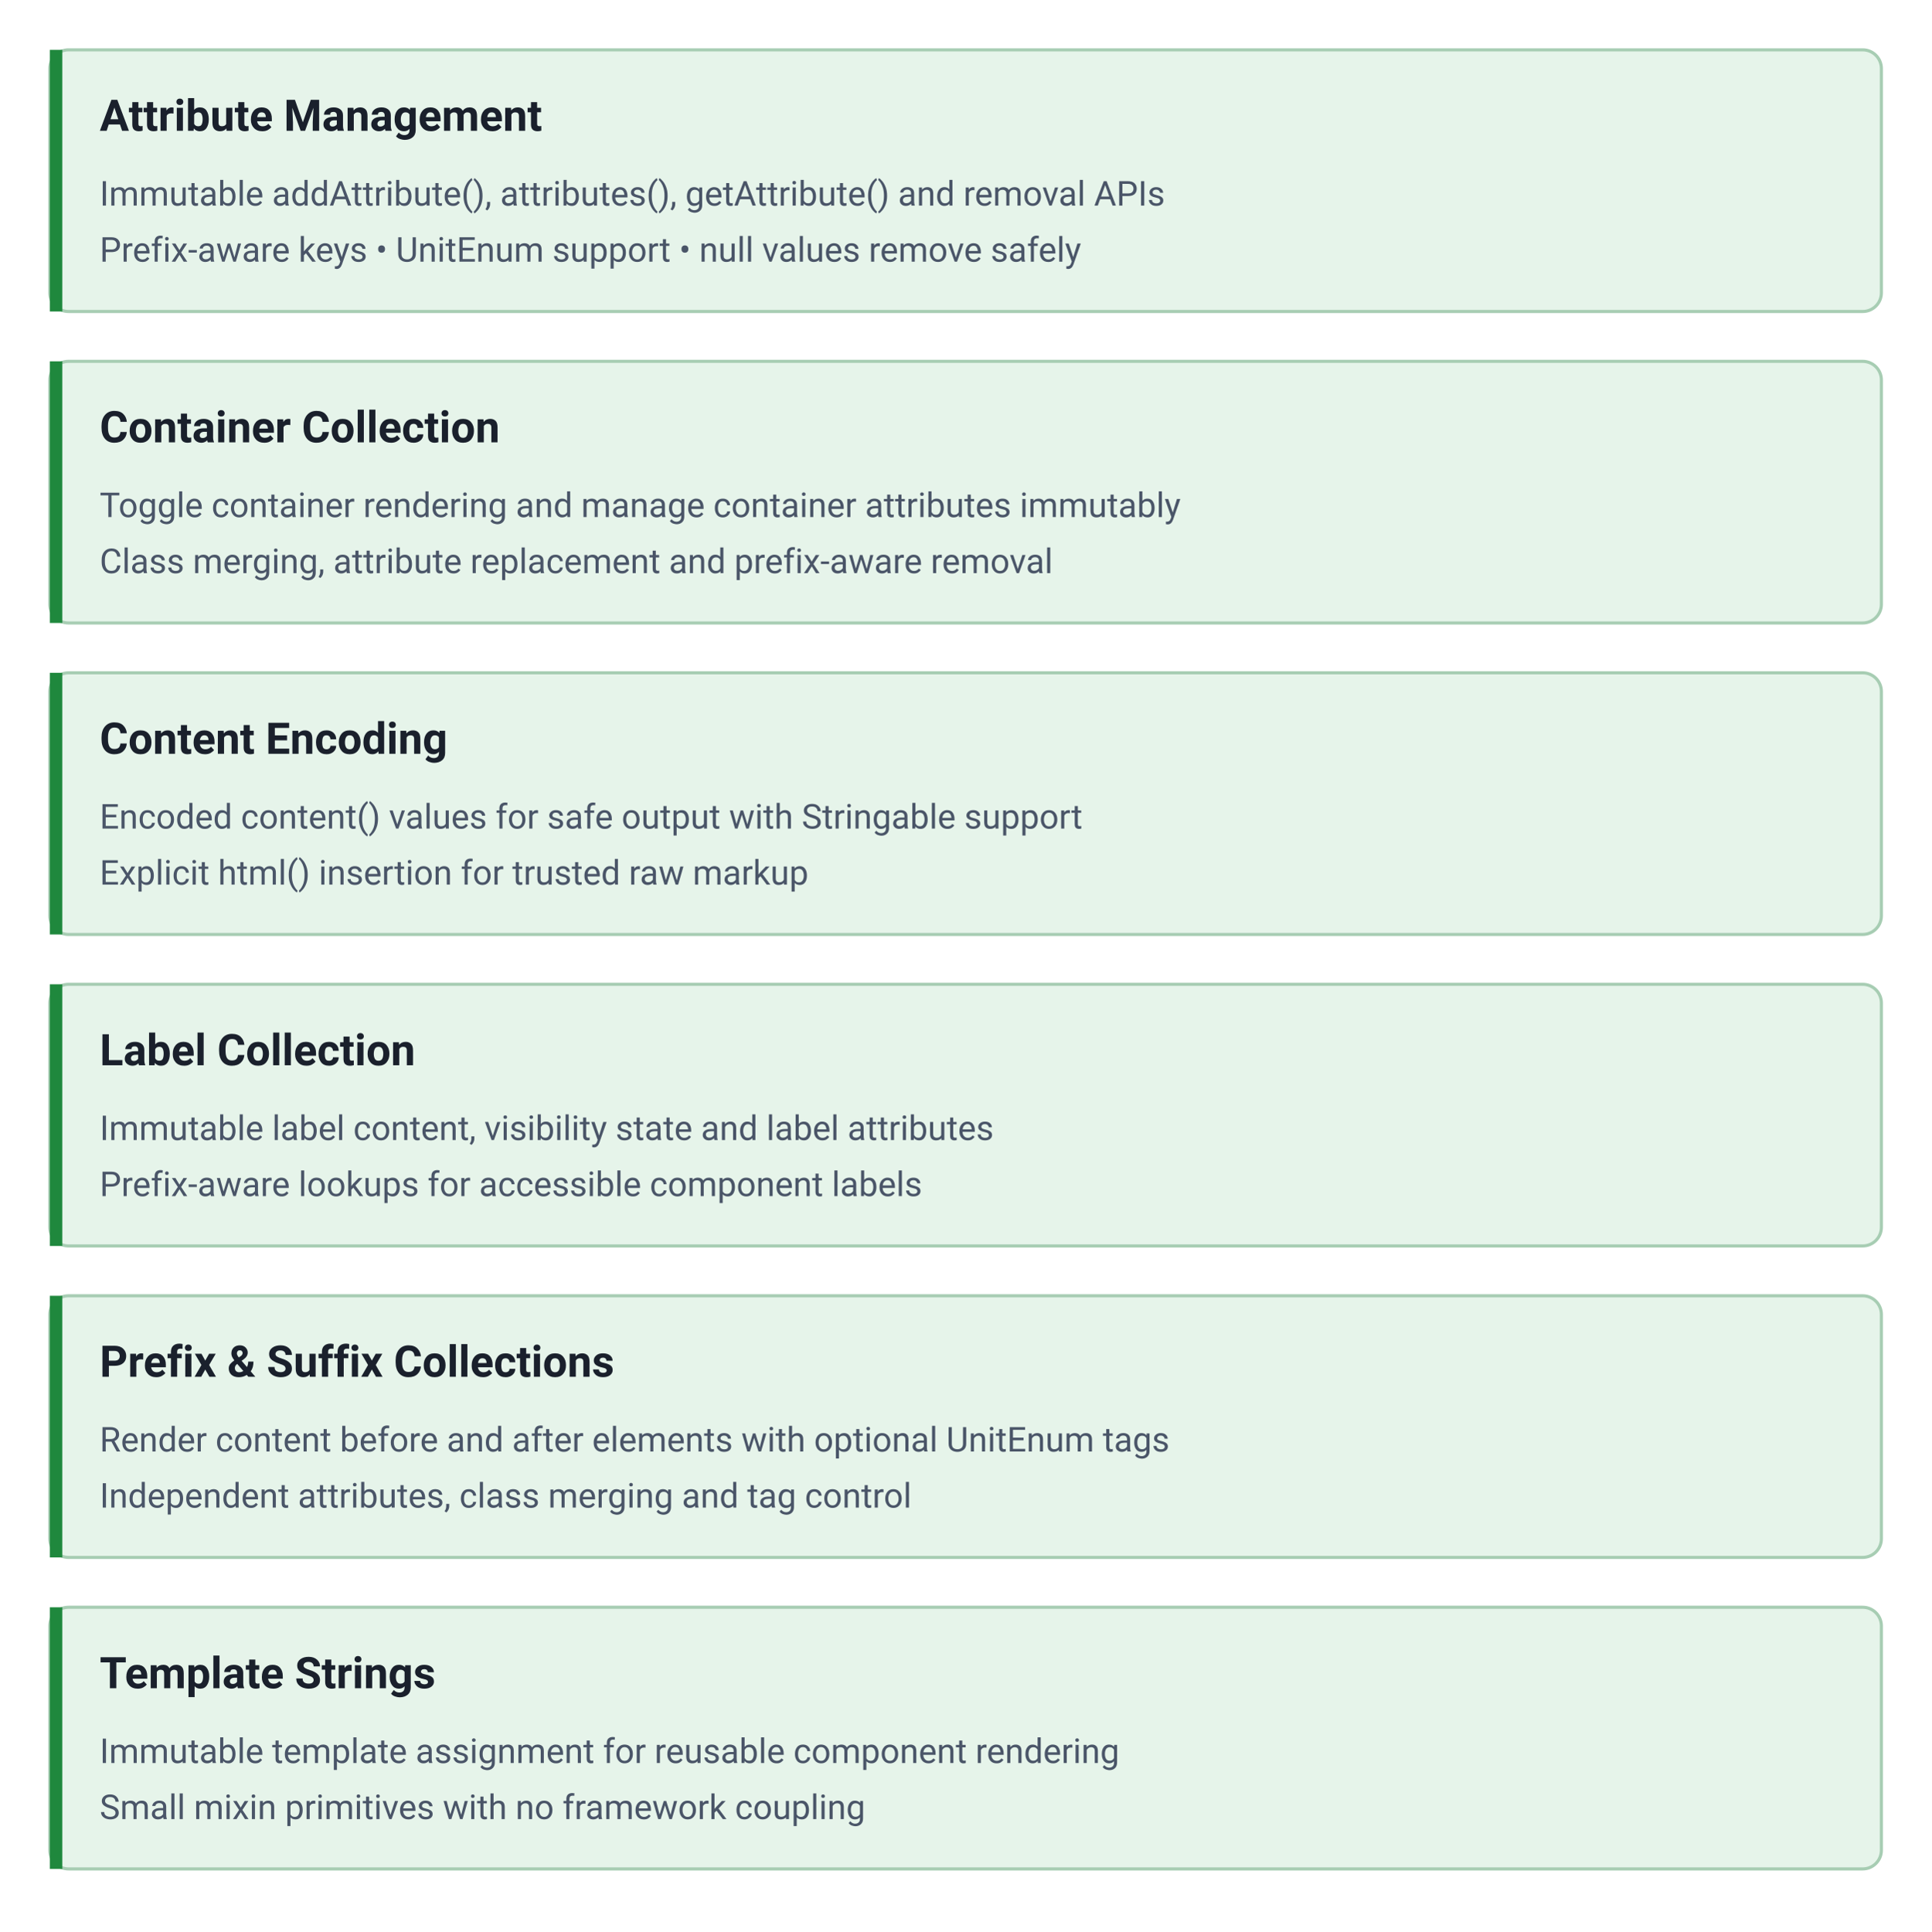
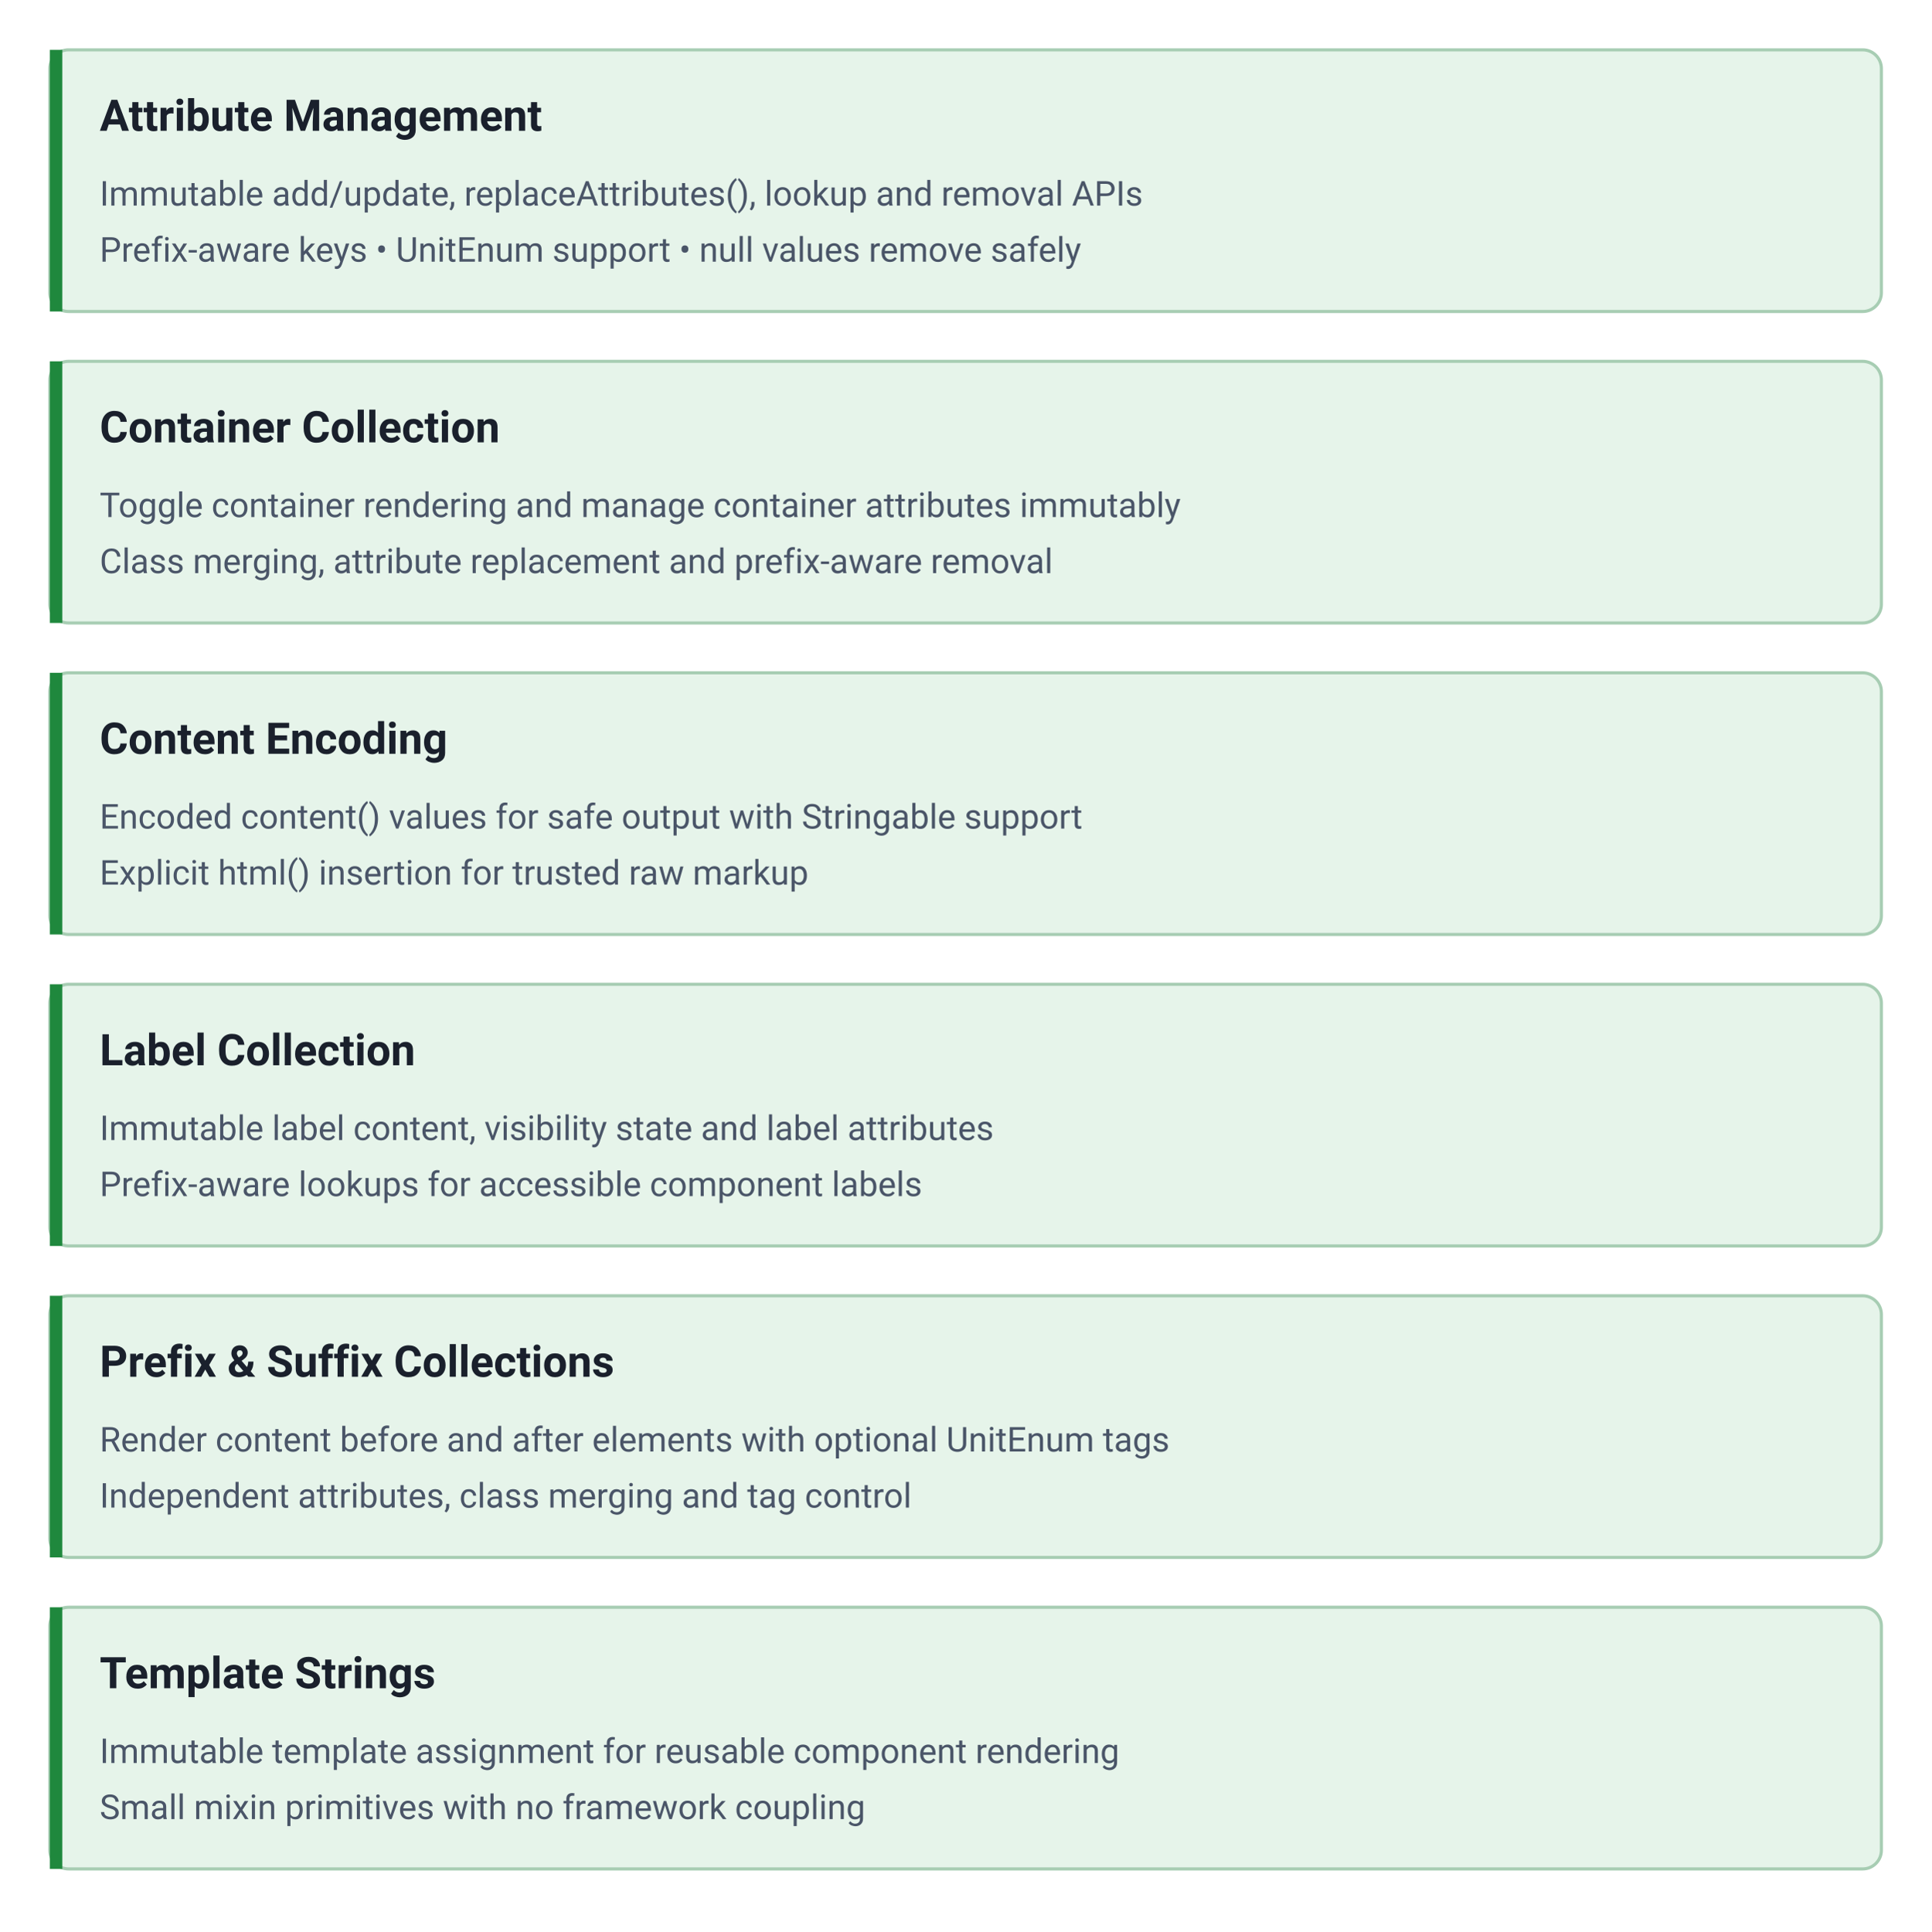
<svg xmlns="http://www.w3.org/2000/svg" viewBox="0 0 620 620" width="100%" height="580">
  <style>
        text { font-family: -apple-system, BlinkMacSystemFont, "Segoe UI", Roboto, Helvetica, Arial, sans-serif; }
        .box-bg { fill: #e6f4ea; stroke: #a7cdb3; stroke-width: 1; }
        .title { font-weight: 700; font-size: 14px; fill: #1a202c; }
        .content { font-size: 11px; fill: #4a5568; }
    </style>
  <g>
    <rect class="box-bg" x="16" y="16" width="588" height="84" rx="6" />
    <rect x="16" y="16" width="4" height="84" fill="#1f883d" />
    <text class="title" x="32" y="42">Attribute Management</text>
-     <text class="content" x="32" y="66">Immutable addAttribute(), attributes(), getAttribute() and removal APIs</text>
+     <text class="content" x="32" y="66">Immutable add/update, replaceAttributes(), lookup and removal APIs</text>
    <text class="content" x="32" y="84">Prefix-aware keys • UnitEnum support • null values remove safely</text>
  </g>
  <g>
    <rect class="box-bg" x="16" y="116" width="588" height="84" rx="6" />
    <rect x="16" y="116" width="4" height="84" fill="#1f883d" />
    <text class="title" x="32" y="142">Container Collection</text>
    <text class="content" x="32" y="166">Toggle container rendering and manage container attributes immutably</text>
    <text class="content" x="32" y="184">Class merging, attribute replacement and prefix-aware removal</text>
  </g>
  <g>
    <rect class="box-bg" x="16" y="216" width="588" height="84" rx="6" />
    <rect x="16" y="216" width="4" height="84" fill="#1f883d" />
    <text class="title" x="32" y="242">Content Encoding</text>
    <text class="content" x="32" y="266">Encoded content() values for safe output with Stringable support</text>
    <text class="content" x="32" y="284">Explicit html() insertion for trusted raw markup</text>
  </g>
  <g>
    <rect class="box-bg" x="16" y="316" width="588" height="84" rx="6" />
    <rect x="16" y="316" width="4" height="84" fill="#1f883d" />
    <text class="title" x="32" y="342">Label Collection</text>
    <text class="content" x="32" y="366">Immutable label content, visibility state and label attributes</text>
    <text class="content" x="32" y="384">Prefix-aware lookups for accessible component labels</text>
  </g>
  <g>
    <rect class="box-bg" x="16" y="416" width="588" height="84" rx="6" />
    <rect x="16" y="416" width="4" height="84" fill="#1f883d" />
    <text class="title" x="32" y="442">Prefix &amp; Suffix Collections</text>
    <text class="content" x="32" y="466">Render content before and after elements with optional UnitEnum tags</text>
    <text class="content" x="32" y="484">Independent attributes, class merging and tag control</text>
  </g>
  <g>
    <rect class="box-bg" x="16" y="516" width="588" height="84" rx="6" />
    <rect x="16" y="516" width="4" height="84" fill="#1f883d" />
    <text class="title" x="32" y="542">Template Strings</text>
    <text class="content" x="32" y="566">Immutable template assignment for reusable component rendering</text>
    <text class="content" x="32" y="584">Small mixin primitives with no framework coupling</text>
  </g>
</svg>
